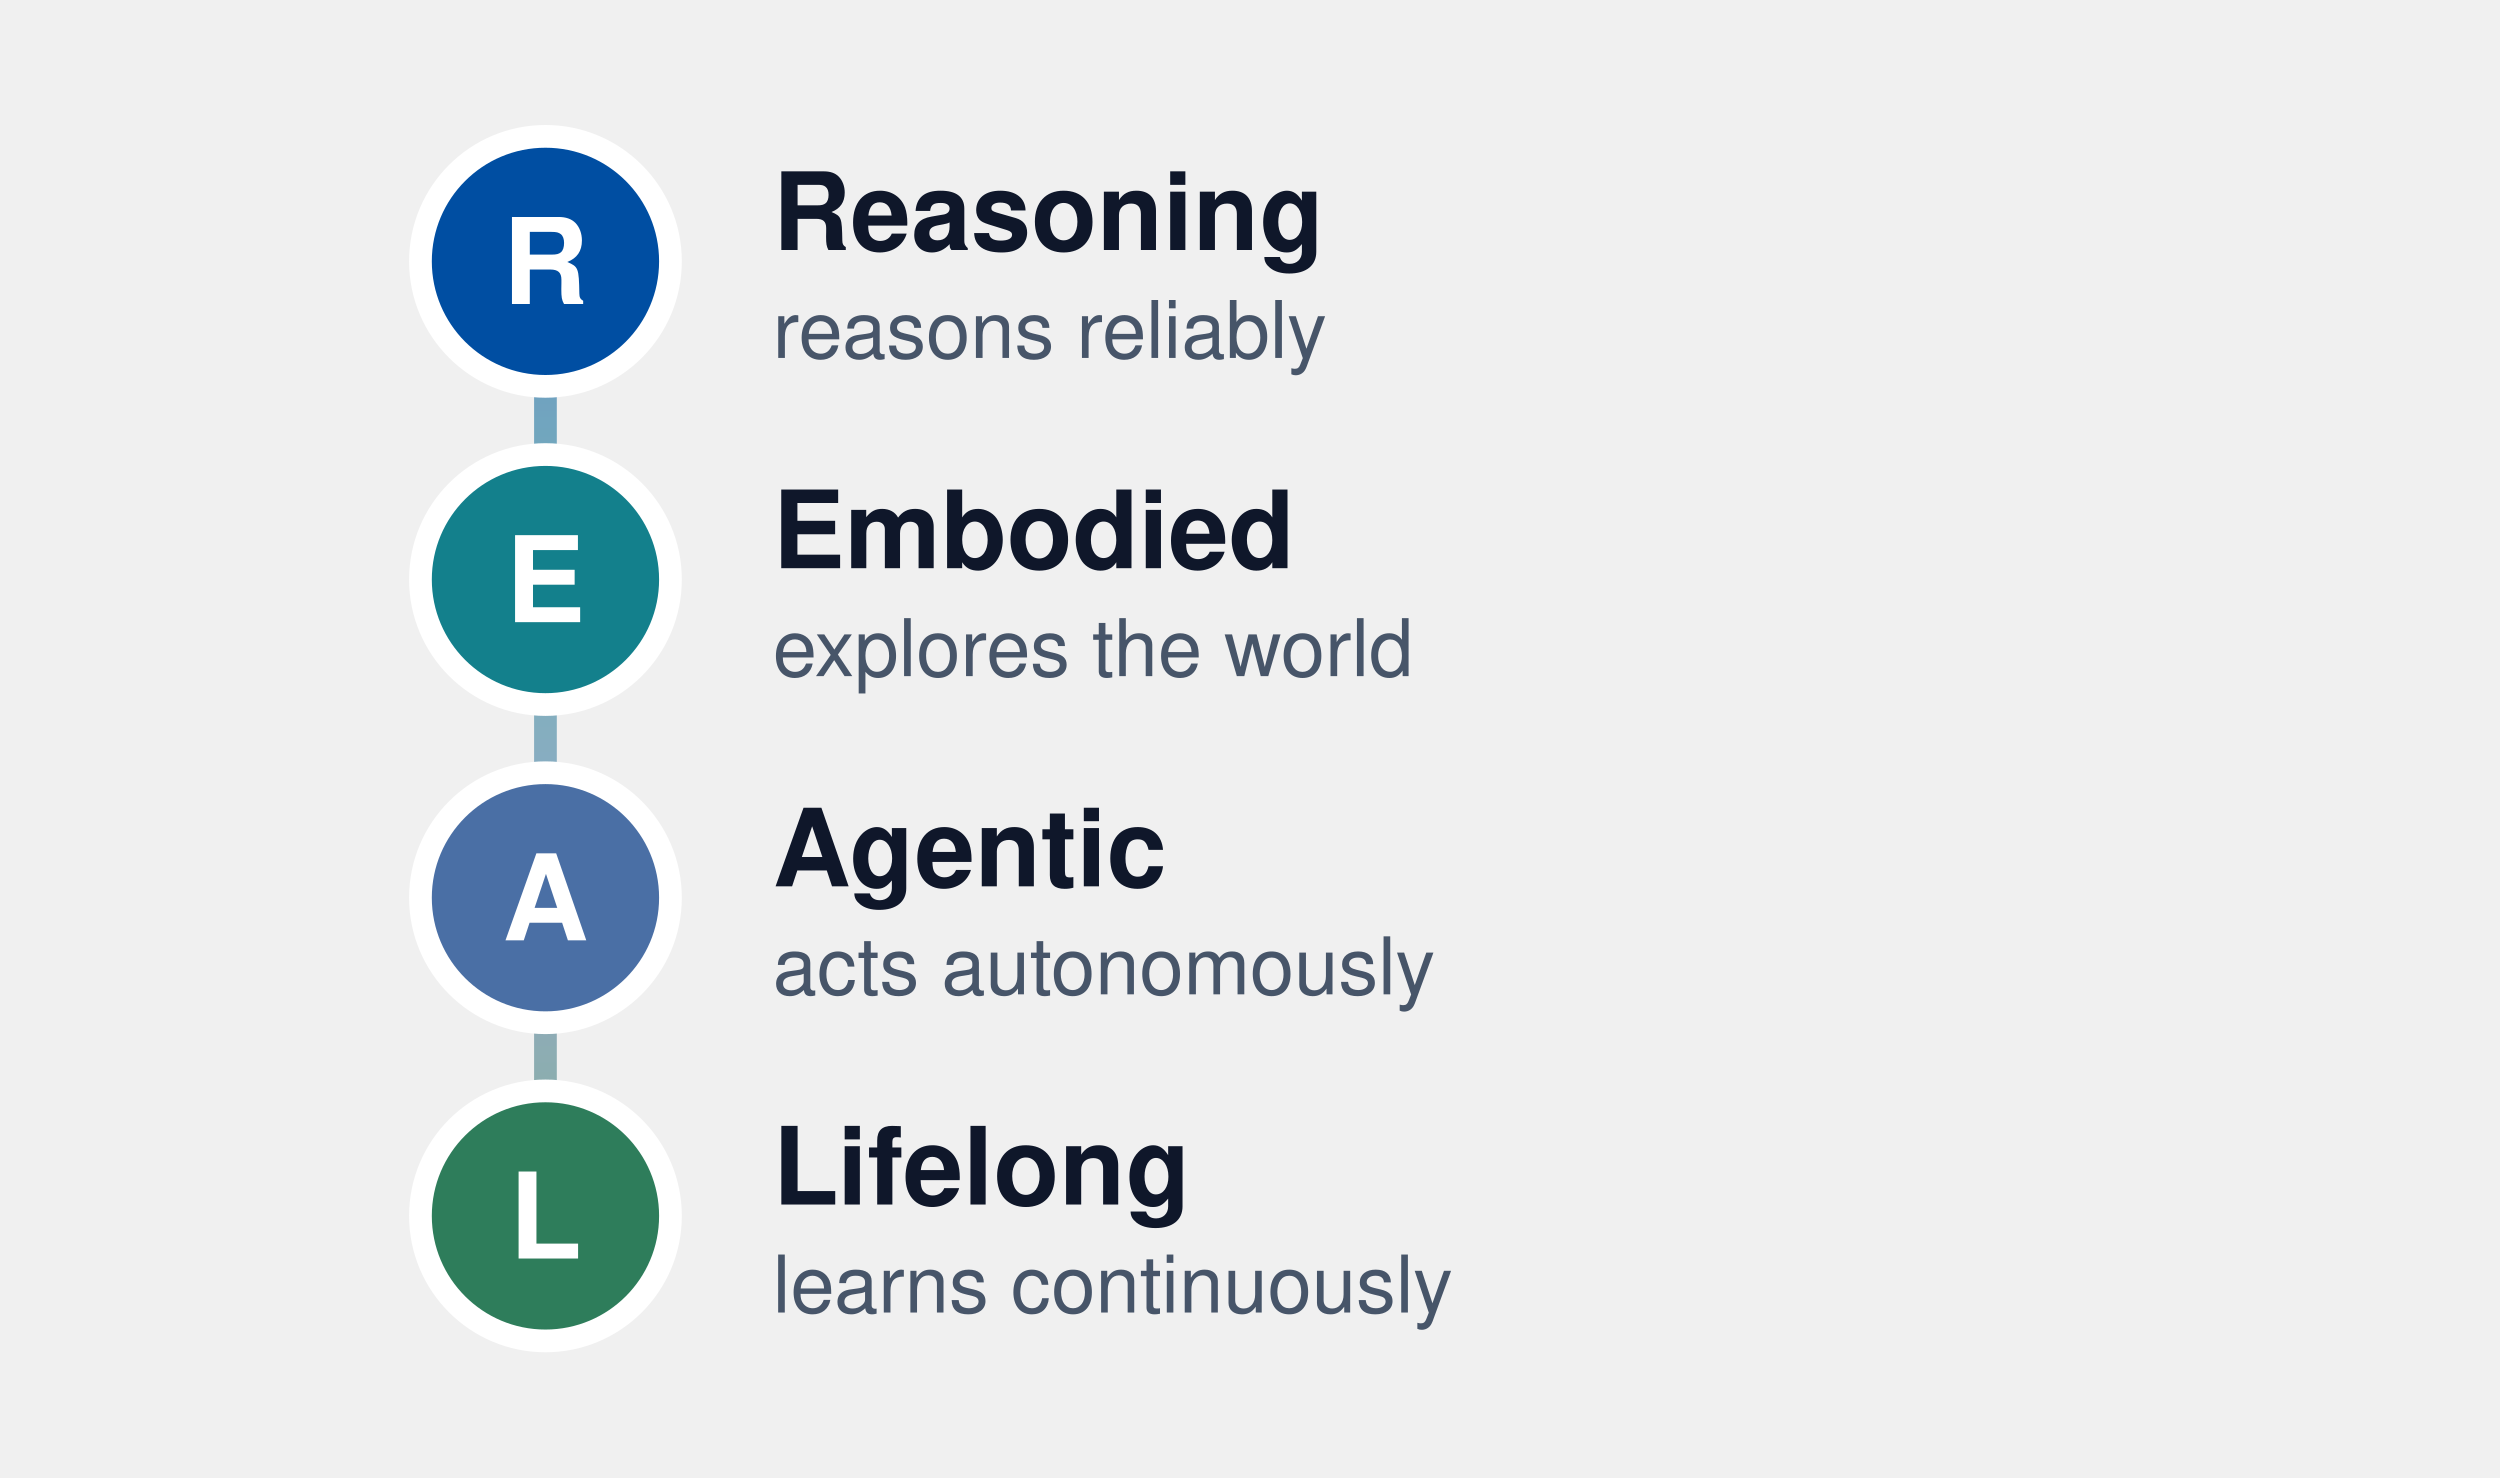
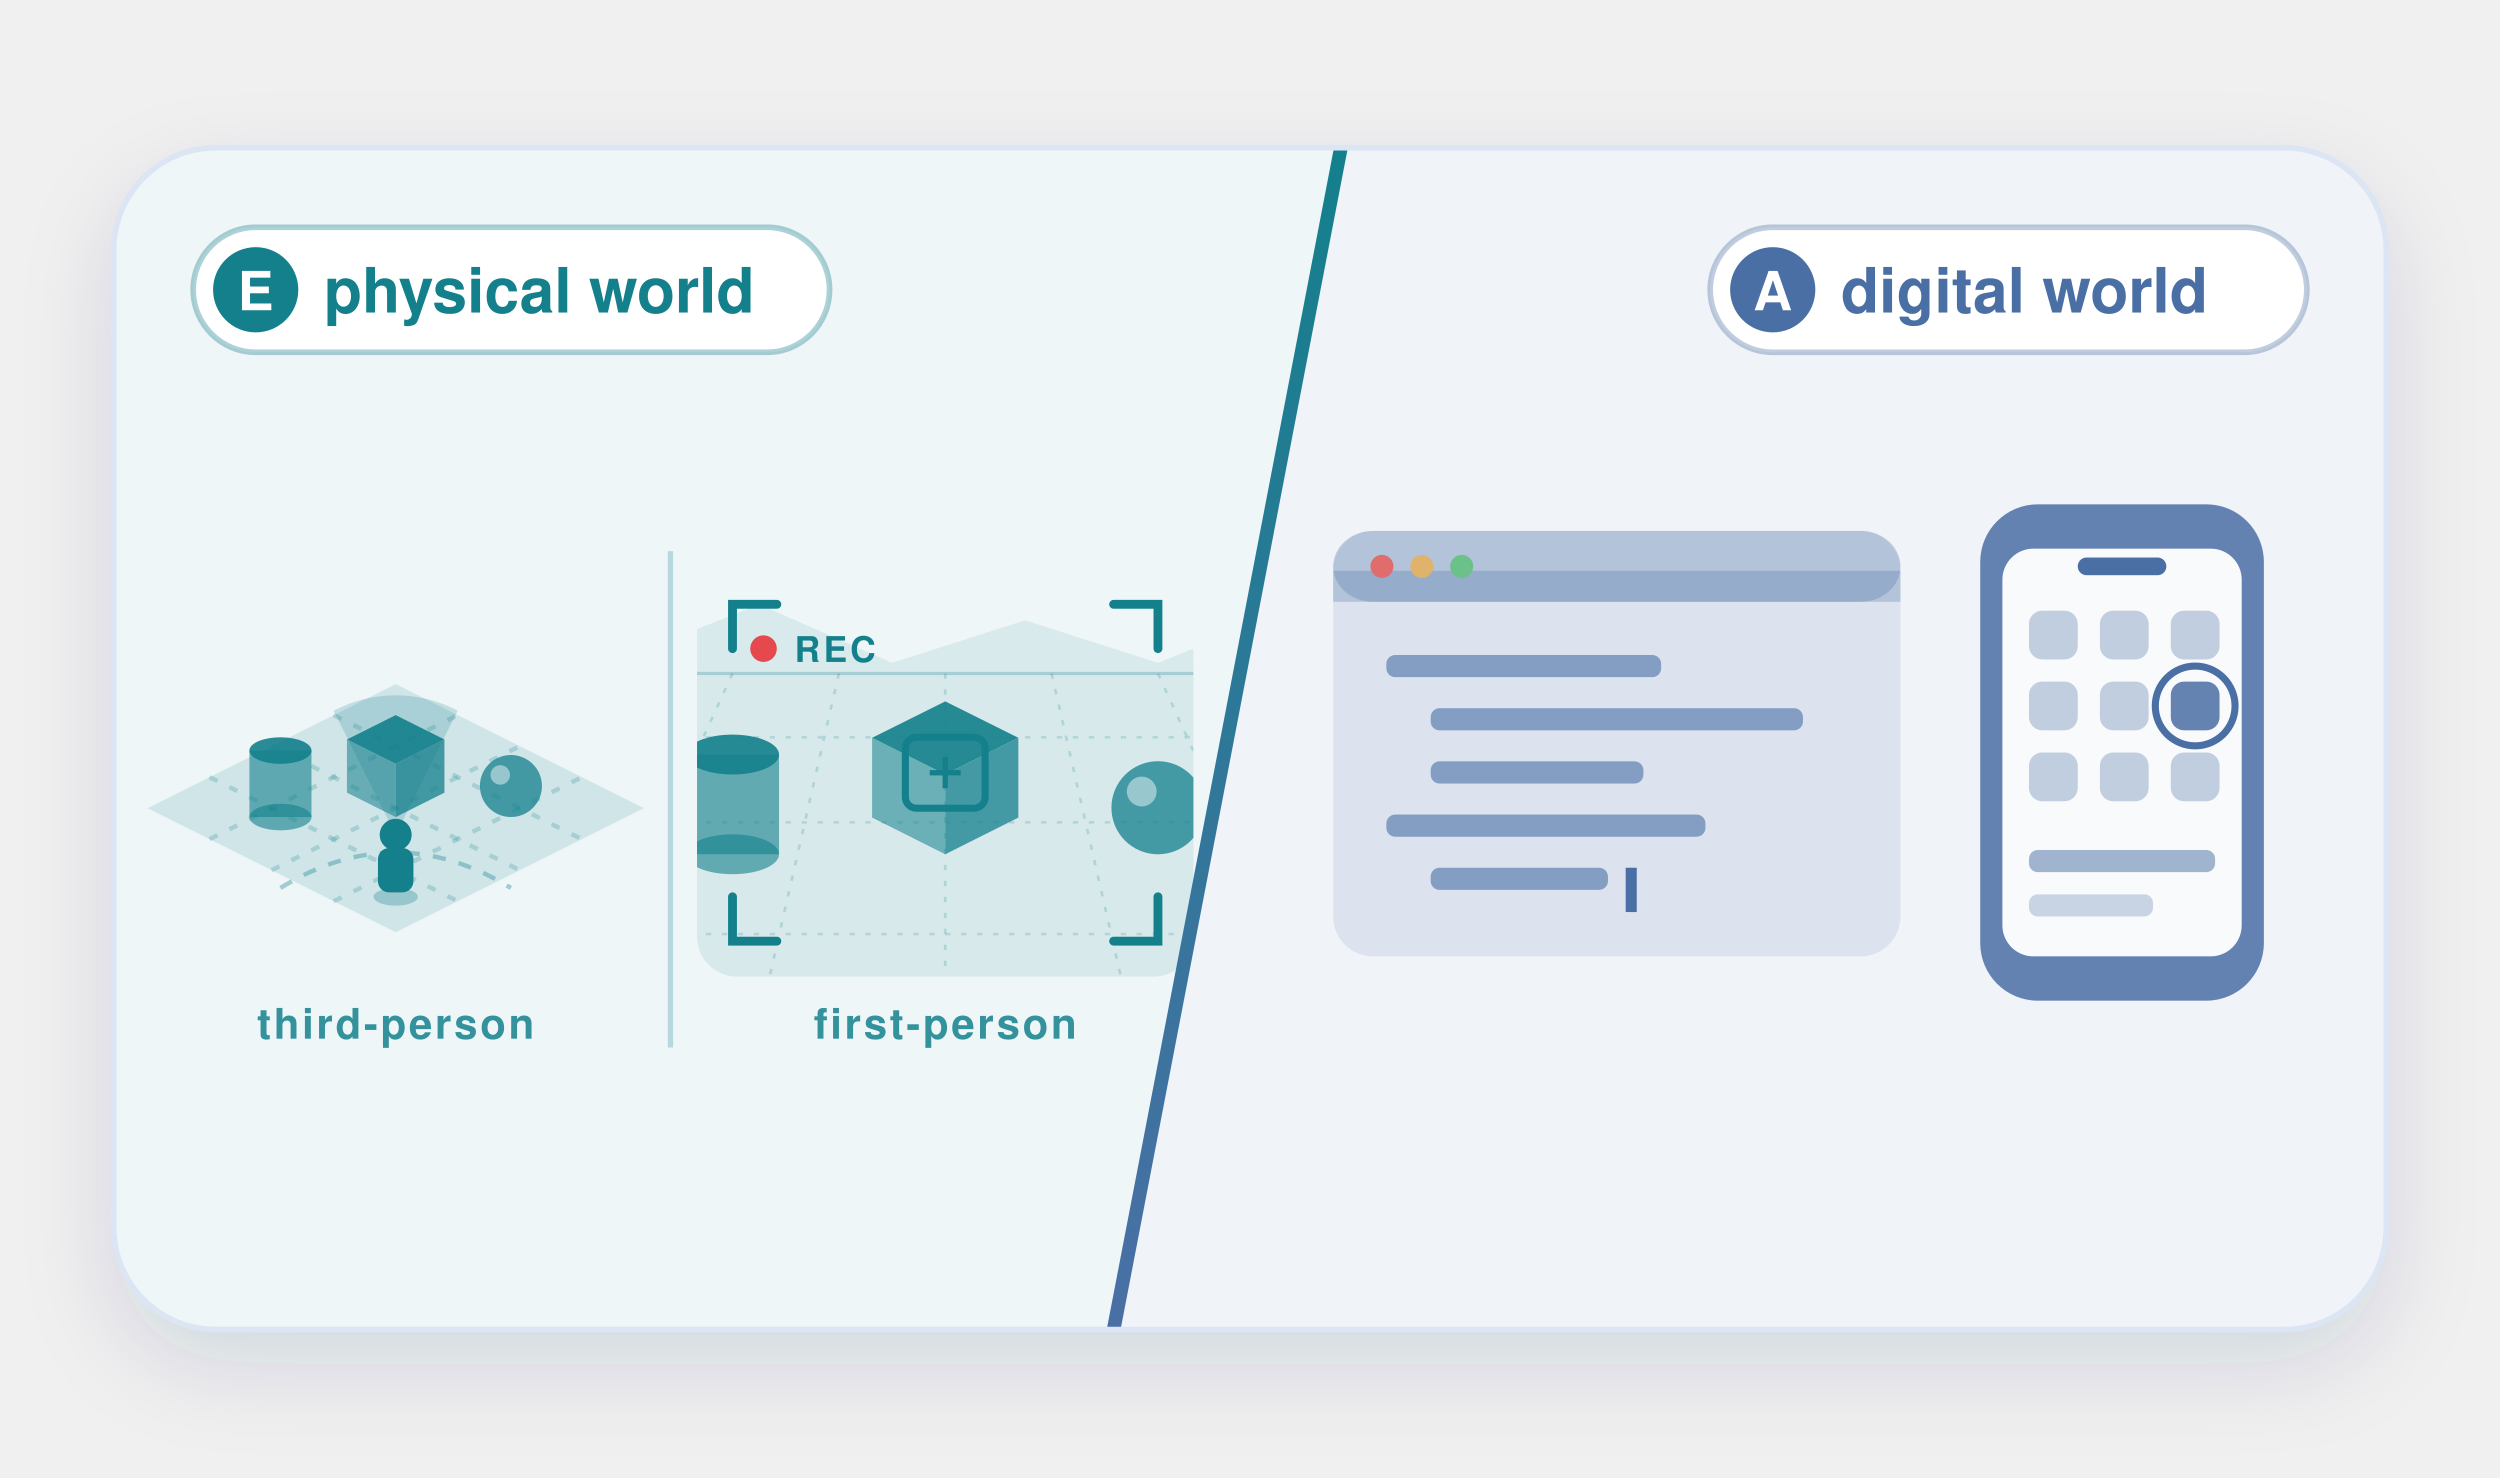
- <svg xmlns="http://www.w3.org/2000/svg" width="440" height="260" viewBox="0 0 440 260" font-family="-apple-system, BlinkMacSystemFont, 'Segoe UI', Helvetica, Arial, sans-serif">
-   <style>.p{transform-box:fill-box;transform-origin:center;animation:p 4.8s ease-in-out infinite}.p1{animation-delay:1.2s}.p2{animation-delay:2.4s}.p3{animation-delay:3.6s}@keyframes p{0%,30%,100%{transform:scale(1);opacity:0}12%{transform:scale(1.5);opacity:.35}}@media (prefers-reduced-motion: reduce){*{animation:none!important}}</style>
+ <svg xmlns="http://www.w3.org/2000/svg" width="440" height="260" viewBox="0 0 440 260" font-family="-apple-system, BlinkMacSystemFont, 'Segoe UI', 'Helvetica Neue', Helvetica, Arial, sans-serif">
+   <style>
+ .halo{transform-box:fill-box;transform-origin:center;animation:halo 9s ease-in-out infinite}
+ @keyframes halo{0%,100%{transform:scale(1);opacity:1}50%{transform:scale(1.07);opacity:.8}}
+ .orbit{stroke-dasharray:2 10;animation:flow 14s linear infinite}
+ @keyframes flow{to{stroke-dashoffset:-240}}
+ .botf{animation:hover 4s ease-in-out infinite}
+ @keyframes hover{0%,100%{transform:translateY(0)}50%{transform:translateY(-7px)}}
+ .shadow{transform-box:fill-box;transform-origin:center;animation:shade 4s ease-in-out infinite}
+ @keyframes shade{0%,100%{transform:scale(1);opacity:1}50%{transform:scale(.86);opacity:.7}}
+ .tip{animation:tip 1.4s ease-in-out infinite}.tip2{animation-delay:.4s}
+ @keyframes tip{0%,100%{opacity:.5}50%{opacity:1}}
+ .blink{transform-box:fill-box;transform-origin:center;animation:blink 4s ease-in-out infinite}
+ @keyframes blink{0%,92%,100%{transform:scaleY(1)}95%,97%{transform:scaleY(.15)}}
+ .zone{transform-box:fill-box;transform-origin:center;animation:breathe 4s ease-in-out infinite}
+ @keyframes breathe{0%,100%{transform:scale(1)}50%{transform:scale(1.025)}}
+ .r-node{transform-box:fill-box;transform-origin:center;opacity:.9;animation:node 4.2s ease-in-out infinite}
+ .r-dead{opacity:.32;animation-name:dead}
+ @keyframes node{0%,12%,40%,100%{transform:scale(1)}24%{transform:scale(1.45)}}
+ @keyframes dead{0%,12%,100%{transform:scale(1);opacity:.32}24%{transform:scale(1.3);opacity:.7}}
+ .r-edge{stroke-width:2;stroke-opacity:.45}
+ .r-sig{stroke-width:3;stroke-dasharray:7 60;animation:sig 4.2s linear infinite}
+ @keyframes sig{from{stroke-dashoffset:67}to{stroke-dashoffset:0}}
+ .r-goal{transform-box:fill-box;transform-origin:center;opacity:.75;animation:goal 4.2s ease-out infinite}
+ @keyframes goal{0%,60%,100%{transform:scale(1);opacity:.75}72%{transform:scale(1.25);opacity:.25}}
+ .r-check{transform-box:fill-box;transform-origin:center;animation:check 4.2s ease-out infinite}
+ @keyframes check{0%,58%,100%{transform:scale(1)}66%{transform:scale(1.25)}}
+ .e-walk{animation:walk 14s ease-in-out infinite alternate}
+ @keyframes walk{from{transform:translateX(-26px)}to{transform:translateX(26px)}}
+ .e-pan{animation:pan 14s ease-in-out infinite alternate}
+ .e-zoom{animation:zoom 14s ease-in-out infinite alternate}
+ @keyframes zoom{0%,100%{transform:translateY(0) scale(1)}50%{transform:translateY(6px) scale(1.12)}}
+ @keyframes pan{from{transform:translateX(80px)}to{transform:translateX(-80px)}}
+ .e-far{animation:drift 14s ease-in-out infinite alternate}
+ @keyframes drift{from{transform:translateX(26px)}to{transform:translateX(-26px)}}
+ .e-focus{transform-box:fill-box;transform-origin:center;animation:focus 4s ease-in-out infinite}
+ @keyframes focus{0%,100%{transform:scale(1);opacity:.9}50%{transform:scale(.8);opacity:.55}}
+ .e-rec{animation:rec 1.2s step-end infinite}
+ @keyframes rec{0%,50%{opacity:1}51%,100%{opacity:.15}}
+ .a-line{transform-box:fill-box;transform-origin:left center;animation:type 4.5s ease-out infinite}
+ @keyframes type{0%,4%{transform:scaleX(0)}20%,85%{transform:scaleX(1)}100%{transform:scaleX(0)}}
+ .a-cursor{animation:cur 1s step-end infinite}
+ @keyframes cur{0%,50%{opacity:1}51%,100%{opacity:0}}
+ .a-app{animation:app 2.4s ease-in-out infinite}
+ @keyframes app{0%,100%{fill-opacity:.85}50%{fill-opacity:.45}}
+ .a-tap{transform-box:fill-box;transform-origin:center;animation:tap 2.4s ease-out infinite}
+ @keyframes tap{0%{transform:scale(.3);opacity:.9}60%,100%{transform:scale(1.9);opacity:0}}
+ .l-bar{transform-box:fill-box;transform-origin:center bottom;animation:grow 4.8s ease-out infinite}
+ @keyframes grow{0%,4%{transform:scaleY(.12)}26%,86%{transform:scaleY(1)}100%{transform:scaleY(.12)}}
+ .l-trend{stroke-dasharray:110;stroke-dashoffset:110;animation:draw 4.8s ease-out infinite}
+ @keyframes draw{0%,22%{stroke-dashoffset:110}48%,86%{stroke-dashoffset:0}100%{stroke-dashoffset:110}}
+ .l-head{opacity:0;animation:head 4.8s ease-out infinite}
+ @keyframes head{0%,44%{opacity:0}50%,86%{opacity:1}100%{opacity:0}}
+ .l-dot{transform-box:fill-box;transform-origin:center;opacity:0;animation:dot 4.8s ease-out infinite}
+ @keyframes dot{0%,20%{opacity:0;transform:scale(.4)}30%,86%{opacity:1;transform:scale(1)}100%{opacity:0}}
+ .l-loop{transform-origin:0 0;animation:spin 6s linear infinite}
+ @keyframes spin{to{transform:rotate(360deg)}}
+ .l-sprout{transform-origin:0 12px;animation:sprout 4.8s ease-in-out infinite}
+ @keyframes sprout{0%,100%{transform:scale(.85)}50%{transform:scale(1.08)}}
+ @media (prefers-reduced-motion: reduce){*{animation:none!important}}
+ .flow{animation:fl 6s linear infinite}@keyframes fl{to{stroke-dashoffset:-60}}</style>
  <defs>
-     <linearGradient id="spine" x1="0" y1="0" x2="0" y2="1">
-       <stop offset="0.00" stop-color="#004EA2" />
-       <stop offset="0.33" stop-color="#13808C" />
-       <stop offset="0.67" stop-color="#4A6FA5" />
-       <stop offset="1.00" stop-color="#2E7D5B" />
+     <filter id="sh" x="-20%" y="-20%" width="140%" height="140%">
+       <feDropShadow dx="0" dy="6" stdDeviation="8" flood-color="#1E3A5F" flood-opacity=".13" />
+     </filter>
+     <clipPath id="cl">
+       <path d="M 20 26 H 236 L 196 234 H 20 Z" />
+     </clipPath>
+     <clipPath id="cr">
+       <path d="M 236 26 H 420 V 234 H 196 Z" />
+     </clipPath>
+     <clipPath id="cc">
+       <rect x="20" y="26" width="400" height="208" rx="18" />
+     </clipPath>
+     <linearGradient id="seam" x1="0" y1="0" x2="0" y2="1">
+       <stop offset="0" stop-color="#13808C" />
+       <stop offset="1" stop-color="#4A6FA5" />
    </linearGradient>
  </defs>
-   <rect x="94" y="46" width="4" height="168" rx="2" fill="url(#spine)" opacity=".55" />
-   <circle class="p p0" cx="96" cy="46" r="22" fill="#004EA2" />
-   <circle cx="96" cy="46" r="22" fill="#004EA2" stroke="#fff" stroke-width="4" />
-   <text x="96" y="53.5" text-anchor="middle" font-size="21" font-weight="800" fill="#fff">R</text>
-   <text x="136" y="44" font-size="19" font-weight="750" fill="#0F172A">Reasoning</text>
-   <text x="136" y="63" font-size="14" fill="#475569">reasons reliably</text>
-   <circle class="p p1" cx="96" cy="102" r="22" fill="#13808C" />
-   <circle cx="96" cy="102" r="22" fill="#13808C" stroke="#fff" stroke-width="4" />
-   <text x="96" y="109.5" text-anchor="middle" font-size="21" font-weight="800" fill="#fff">E</text>
-   <text x="136" y="100" font-size="19" font-weight="750" fill="#0F172A">Embodied</text>
-   <text x="136" y="119" font-size="14" fill="#475569">explores the world</text>
-   <circle class="p p2" cx="96" cy="158" r="22" fill="#4A6FA5" />
-   <circle cx="96" cy="158" r="22" fill="#4A6FA5" stroke="#fff" stroke-width="4" />
-   <text x="96" y="165.5" text-anchor="middle" font-size="21" font-weight="800" fill="#fff">A</text>
-   <text x="136" y="156" font-size="19" font-weight="750" fill="#0F172A">Agentic</text>
-   <text x="136" y="175" font-size="14" fill="#475569">acts autonomously</text>
-   <circle class="p p3" cx="96" cy="214" r="22" fill="#2E7D5B" />
-   <circle cx="96" cy="214" r="22" fill="#2E7D5B" stroke="#fff" stroke-width="4" />
-   <text x="96" y="221.5" text-anchor="middle" font-size="21" font-weight="800" fill="#fff">L</text>
-   <text x="136" y="212" font-size="19" font-weight="750" fill="#0F172A">Lifelong</text>
-   <text x="136" y="231" font-size="14" fill="#475569">learns continuously</text>
+   <rect x="20" y="26" width="400" height="208" rx="18" fill="#fff" filter="url(#sh)" />
+   <g clip-path="url(#cc)">
+     <g clip-path="url(#cl)">
+       <rect x="20" y="26" width="400" height="208" fill="#13808C" fill-opacity=".07" />
+       <g transform="translate(118,136) scale(0.78)">
+         <defs>
+           <clipPath id="e3">
+             <rect x="-56" y="-46" width="112" height="92" rx="9" />
+           </clipPath>
+           <clipPath id="e1">
+             <rect x="-56" y="-46" width="112" height="92" rx="9" />
+           </clipPath>
+         </defs>
+         <g transform="translate(-62,0)">
+           <g clip-path="url(#e3)">
+             <g transform="translate(0,4)">
+               <polygon points="0,-24 56,4 0,32 -56,4" fill="#13808C" fill-opacity="0.14" />
+               <line x1="-42.0" y1="-3.0" x2="14.0" y2="25.0" stroke="#13808C" stroke-opacity="0.22" stroke-dasharray="2 3" />
+               <line x1="-42.0" y1="11.0" x2="14.0" y2="-17.0" stroke="#13808C" stroke-opacity="0.22" stroke-dasharray="2 3" />
+               <line x1="-28.0" y1="-10.0" x2="28.0" y2="18.0" stroke="#13808C" stroke-opacity="0.22" stroke-dasharray="2 3" />
+               <line x1="-28.0" y1="18.0" x2="28.0" y2="-10.0" stroke="#13808C" stroke-opacity="0.22" stroke-dasharray="2 3" />
+               <line x1="-14.0" y1="-17.0" x2="42.0" y2="11.0" stroke="#13808C" stroke-opacity="0.22" stroke-dasharray="2 3" />
+               <line x1="-14.0" y1="25.0" x2="42.0" y2="-3.0" stroke="#13808C" stroke-opacity="0.22" stroke-dasharray="2 3" />
+               <path d="M -26 22 Q 0 6 26 22" fill="none" stroke="#13808C" stroke-opacity="0.35" stroke-dasharray="3 3" />
+               <rect x="-33.0" y="-9.0" width="14.0" height="15.0" fill="#13808C" fill-opacity="0.6" />
+               <ellipse cx="-26" cy="6.0" rx="7.0" ry="3.0" fill="#13808C" fill-opacity="0.6" />
+               <ellipse cx="-26" cy="-9.0" rx="7.0" ry="3.0" fill="#13808C" fill-opacity="0.9" />
+               <polygon points="0.0,-17.0 11.0,-11.5 0.0,-6.0 -11.0,-11.5" fill="#13808C" fill-opacity="0.9" />
+               <polygon points="-11.0,-11.5 0.0,-6.0 0.0,6.0 -11.0,0.5" fill="#13808C" fill-opacity="0.55" />
+               <polygon points="0.0,-6.0 11.0,-11.5 11.0,0.5 0.0,6.0" fill="#13808C" fill-opacity="0.75" />
+               <circle cx="26" cy="-1.0" r="7.0" fill="#13808C" fill-opacity="0.75" />
+               <circle cx="23.6" cy="-3.5" r="2.2" fill="#FFFFFF" fill-opacity="0.45" />
+               <g transform="translate(0,22)">
+                 <g>
+                   <path d="M 0 -12 L -14 -40 A 30 30 0 0 1 14 -40 Z" fill="#13808C" fill-opacity="0.2" />
+                   <ellipse cx="0" cy="2" rx="5" ry="2" fill="#13808C" fill-opacity="0.3" />
+                   <rect x="-4" y="-9" width="8" height="10" rx="2.5" fill="#13808C" />
+                   <circle cx="0" cy="-12" r="3.6" fill="#13808C" />
+                   <animateMotion path="M -26 0 Q 0 -16 26 0" dur="28s" repeatCount="indefinite" keyPoints="0;1;0" keyTimes="0;0.5;1" calcMode="spline" keySplines=".42 0 .58 1;.42 0 .58 1" />
+                 </g>
+               </g>
+             </g>
+           </g>
+           <text x="0" y="60" text-anchor="middle" font-size="9.5" font-weight="600" letter-spacing=".6" fill="#13808C" fill-opacity="0.85">third-person</text>
+         </g>
+         <g transform="translate(62,0)">
+           <g clip-path="url(#e1)">
+             <g transform="translate(0,-2) scale(0.6)">
+               <g class="e-far">
+                 <line x1="-220" y1="-34" x2="220" y2="-34" stroke="#13808C" stroke-opacity="0.25" stroke-width="1.2" />
+                 <path d="M -220 -34 L -170 -54 L -120 -40 L -70 -60 L -20 -38 L 30 -54 L 80 -38 L 130 -58 L 180 -40 L 220 -34 Z" fill="#13808C" fill-opacity="0.10" />
+               </g>
+               <g class="e-zoom">
+                 <g class="e-pan">
+                   <rect x="-240" y="-34" width="480" height="140" fill="#13808C" fill-opacity="0.11" />
+                   <line x1="-240" y1="-34" x2="-432.0" y2="106" stroke="#13808C" stroke-opacity="0.2" stroke-dasharray="2 4" />
+                   <line x1="-200" y1="-34" x2="-360.0" y2="106" stroke="#13808C" stroke-opacity="0.2" stroke-dasharray="2 4" />
+                   <line x1="-160" y1="-34" x2="-288.0" y2="106" stroke="#13808C" stroke-opacity="0.2" stroke-dasharray="2 4" />
+                   <line x1="-120" y1="-34" x2="-216.0" y2="106" stroke="#13808C" stroke-opacity="0.2" stroke-dasharray="2 4" />
+                   <line x1="-80" y1="-34" x2="-144.0" y2="106" stroke="#13808C" stroke-opacity="0.2" stroke-dasharray="2 4" />
+                   <line x1="-40" y1="-34" x2="-72.0" y2="106" stroke="#13808C" stroke-opacity="0.2" stroke-dasharray="2 4" />
+                   <line x1="0" y1="-34" x2="0.0" y2="106" stroke="#13808C" stroke-opacity="0.2" stroke-dasharray="2 4" />
+                   <line x1="40" y1="-34" x2="72.0" y2="106" stroke="#13808C" stroke-opacity="0.2" stroke-dasharray="2 4" />
+                   <line x1="80" y1="-34" x2="144.0" y2="106" stroke="#13808C" stroke-opacity="0.2" stroke-dasharray="2 4" />
+                   <line x1="120" y1="-34" x2="216.0" y2="106" stroke="#13808C" stroke-opacity="0.2" stroke-dasharray="2 4" />
+                   <line x1="160" y1="-34" x2="288.0" y2="106" stroke="#13808C" stroke-opacity="0.2" stroke-dasharray="2 4" />
+                   <line x1="200" y1="-34" x2="360.0" y2="106" stroke="#13808C" stroke-opacity="0.2" stroke-dasharray="2 4" />
+                   <line x1="240" y1="-34" x2="432.0" y2="106" stroke="#13808C" stroke-opacity="0.2" stroke-dasharray="2 4" />
+                   <line x1="-240" y1="-10" x2="240" y2="-10" stroke="#13808C" stroke-opacity="0.18" stroke-dasharray="2 4" />
+                   <line x1="-240" y1="22" x2="240" y2="22" stroke="#13808C" stroke-opacity="0.18" stroke-dasharray="2 4" />
+                   <line x1="-240" y1="64" x2="240" y2="64" stroke="#13808C" stroke-opacity="0.18" stroke-dasharray="2 4" />
+                   <rect x="-97.5" y="-3.5" width="35.0" height="37.5" fill="#13808C" fill-opacity="0.6" />
+                   <ellipse cx="-80" cy="34.0" rx="17.5" ry="7.5" fill="#13808C" fill-opacity="0.6" />
+                   <ellipse cx="-80" cy="-3.5" rx="17.5" ry="7.5" fill="#13808C" fill-opacity="0.9" />
+                   <polygon points="0.0,-23.5 27.5,-9.8 0.0,4.0 -27.5,-9.8" fill="#13808C" fill-opacity="0.9" />
+                   <polygon points="-27.5,-9.8 0.0,4.0 0.0,34.0 -27.5,20.2" fill="#13808C" fill-opacity="0.55" />
+                   <polygon points="0.0,4.0 27.5,-9.8 27.5,20.2 0.0,34.0" fill="#13808C" fill-opacity="0.75" />
+                   <circle cx="80" cy="16.5" r="17.5" fill="#13808C" fill-opacity="0.75" />
+                   <circle cx="73.9" cy="10.4" r="5.6" fill="#FFFFFF" fill-opacity="0.45" />
+                 </g>
+               </g>
+             </g>
+           </g>
+           <path d="M -48 -28 L -48 -38 L -38 -38" stroke="#13808C" stroke-width="2" fill="none" stroke-linecap="round" />
+           <path d="M -48 28 L -48 38 L -38 38" stroke="#13808C" stroke-width="2" fill="none" stroke-linecap="round" />
+           <path d="M 48 -28 L 48 -38 L 38 -38" stroke="#13808C" stroke-width="2" fill="none" stroke-linecap="round" />
+           <path d="M 48 28 L 48 38 L 38 38" stroke="#13808C" stroke-width="2" fill="none" stroke-linecap="round" />
+           <rect class="e-focus" x="-9" y="-8" width="18" height="16" rx="2.5" fill="none" stroke="#13808C" stroke-width="1.6" />
+           <line x1="-3.5" y1="0" x2="3.5" y2="0" stroke="#13808C" stroke-width="1.2" />
+           <line x1="0" y1="-3.5" x2="0" y2="3.5" stroke="#13808C" stroke-width="1.2" />
+           <circle class="e-rec" cx="-41" cy="-28" r="3" fill="#E5484D" />
+           <text x="-34" y="-25" font-size="8" font-weight="700" letter-spacing=".8" fill="#13808C">REC</text>
+           <text x="0" y="60" text-anchor="middle" font-size="9.5" font-weight="600" letter-spacing=".6" fill="#13808C" fill-opacity="0.85">first-person</text>
+         </g>
+         <line x1="0" y1="-50" x2="0" y2="62" stroke="#13808C" stroke-opacity="0.25" stroke-width="1.2" />
+       </g>
+     </g>
+     <g clip-path="url(#cr)">
+       <rect x="20" y="26" width="400" height="208" fill="#4A6FA5" fill-opacity=".08" />
+       <g transform="translate(322,134) scale(0.78)">
+         <g transform="translate(-112,-52)">
+           <rect width="128" height="96" rx="9" fill="#4A6FA5" fill-opacity="0.12" />
+           <rect width="128" height="16" rx="9" fill="#4A6FA5" fill-opacity="0.28" />
+           <rect y="9" width="128" height="7" fill="#4A6FA5" fill-opacity="0.28" />
+           <circle cx="11" cy="8" r="2.6" fill="#e06c6c" />
+           <circle cx="20" cy="8" r="2.6" fill="#e0b36c" />
+           <circle cx="29" cy="8" r="2.6" fill="#6cc08a" />
+           <rect class="a-line" style="animation-delay:0.00s" x="12" y="28" width="62" height="5" rx="2" fill="#4A6FA5" fill-opacity="0.6" />
+           <rect class="a-line" style="animation-delay:0.45s" x="22" y="40" width="84" height="5" rx="2" fill="#4A6FA5" fill-opacity="0.6" />
+           <rect class="a-line" style="animation-delay:0.90s" x="22" y="52" width="48" height="5" rx="2" fill="#4A6FA5" fill-opacity="0.6" />
+           <rect class="a-line" style="animation-delay:1.35s" x="12" y="64" width="72" height="5" rx="2" fill="#4A6FA5" fill-opacity="0.6" />
+           <rect class="a-line" style="animation-delay:1.80s" x="22" y="76" width="40" height="5" rx="2" fill="#4A6FA5" fill-opacity="0.6" />
+           <rect class="a-cursor" x="66" y="76" width="2.5" height="10" fill="#4A6FA5" />
+         </g>
+         <g transform="translate(34,-58)">
+           <rect width="64" height="112" rx="13" fill="#4A6FA5" fill-opacity="0.85" />
+           <rect x="5" y="10" width="54" height="92" rx="7" fill="#F9FAFB" />
+           <rect x="22" y="12" width="20" height="4" rx="2" fill="#4A6FA5" />
+           <rect class="app" x="11" y="24" width="11" height="11" rx="3" fill="#4A6FA5" fill-opacity="0.32" />
+           <rect class="app" x="27" y="24" width="11" height="11" rx="3" fill="#4A6FA5" fill-opacity="0.32" />
+           <rect class="app" x="43" y="24" width="11" height="11" rx="3" fill="#4A6FA5" fill-opacity="0.32" />
+           <rect class="app" x="11" y="40" width="11" height="11" rx="3" fill="#4A6FA5" fill-opacity="0.32" />
+           <rect class="app" x="27" y="40" width="11" height="11" rx="3" fill="#4A6FA5" fill-opacity="0.32" />
+           <rect class="app a-app" x="43" y="40" width="11" height="11" rx="3" fill="#4A6FA5" fill-opacity="0.85" />
+           <rect class="app" x="11" y="56" width="11" height="11" rx="3" fill="#4A6FA5" fill-opacity="0.32" />
+           <rect class="app" x="27" y="56" width="11" height="11" rx="3" fill="#4A6FA5" fill-opacity="0.32" />
+           <rect class="app" x="43" y="56" width="11" height="11" rx="3" fill="#4A6FA5" fill-opacity="0.32" />
+           <circle class="a-tap" cx="48.5" cy="45.5" r="9" fill="none" stroke="#4A6FA5" stroke-width="1.6" />
+           <rect x="11" y="78" width="42" height="5" rx="2" fill="#4A6FA5" fill-opacity="0.5" />
+           <rect x="11" y="88" width="28" height="5" rx="2" fill="#4A6FA5" fill-opacity="0.28" />
+         </g>
+       </g>
+     </g>
+   </g>
+   <line x1="236" y1="26" x2="196" y2="234" stroke="url(#seam)" stroke-width="2.4" />
+   <rect x="20" y="26" width="400" height="208" rx="18" fill="none" stroke="#DCE5F3" />
+   <g transform="translate(34,40)">
+     <rect width="112" height="22" rx="11" fill="#fff" stroke="#13808C" stroke-opacity=".35" />
+     <circle cx="11" cy="11" r="7.5" fill="#13808C" />
+     <text x="11" y="14.6" text-anchor="middle" font-size="9.5" font-weight="800" fill="#fff">E</text>
+     <text x="23" y="15" font-size="11" font-weight="700" fill="#13808C">physical world</text>
+   </g>
+   <g transform="translate(301,40)">
+     <rect width="105" height="22" rx="11" fill="#fff" stroke="#4A6FA5" stroke-opacity=".35" />
+     <circle cx="11" cy="11" r="7.5" fill="#4A6FA5" />
+     <text x="11" y="14.6" text-anchor="middle" font-size="9.5" font-weight="800" fill="#fff">A</text>
+     <text x="23" y="15" font-size="11" font-weight="700" fill="#4A6FA5">digital world</text>
+   </g>
</svg>
